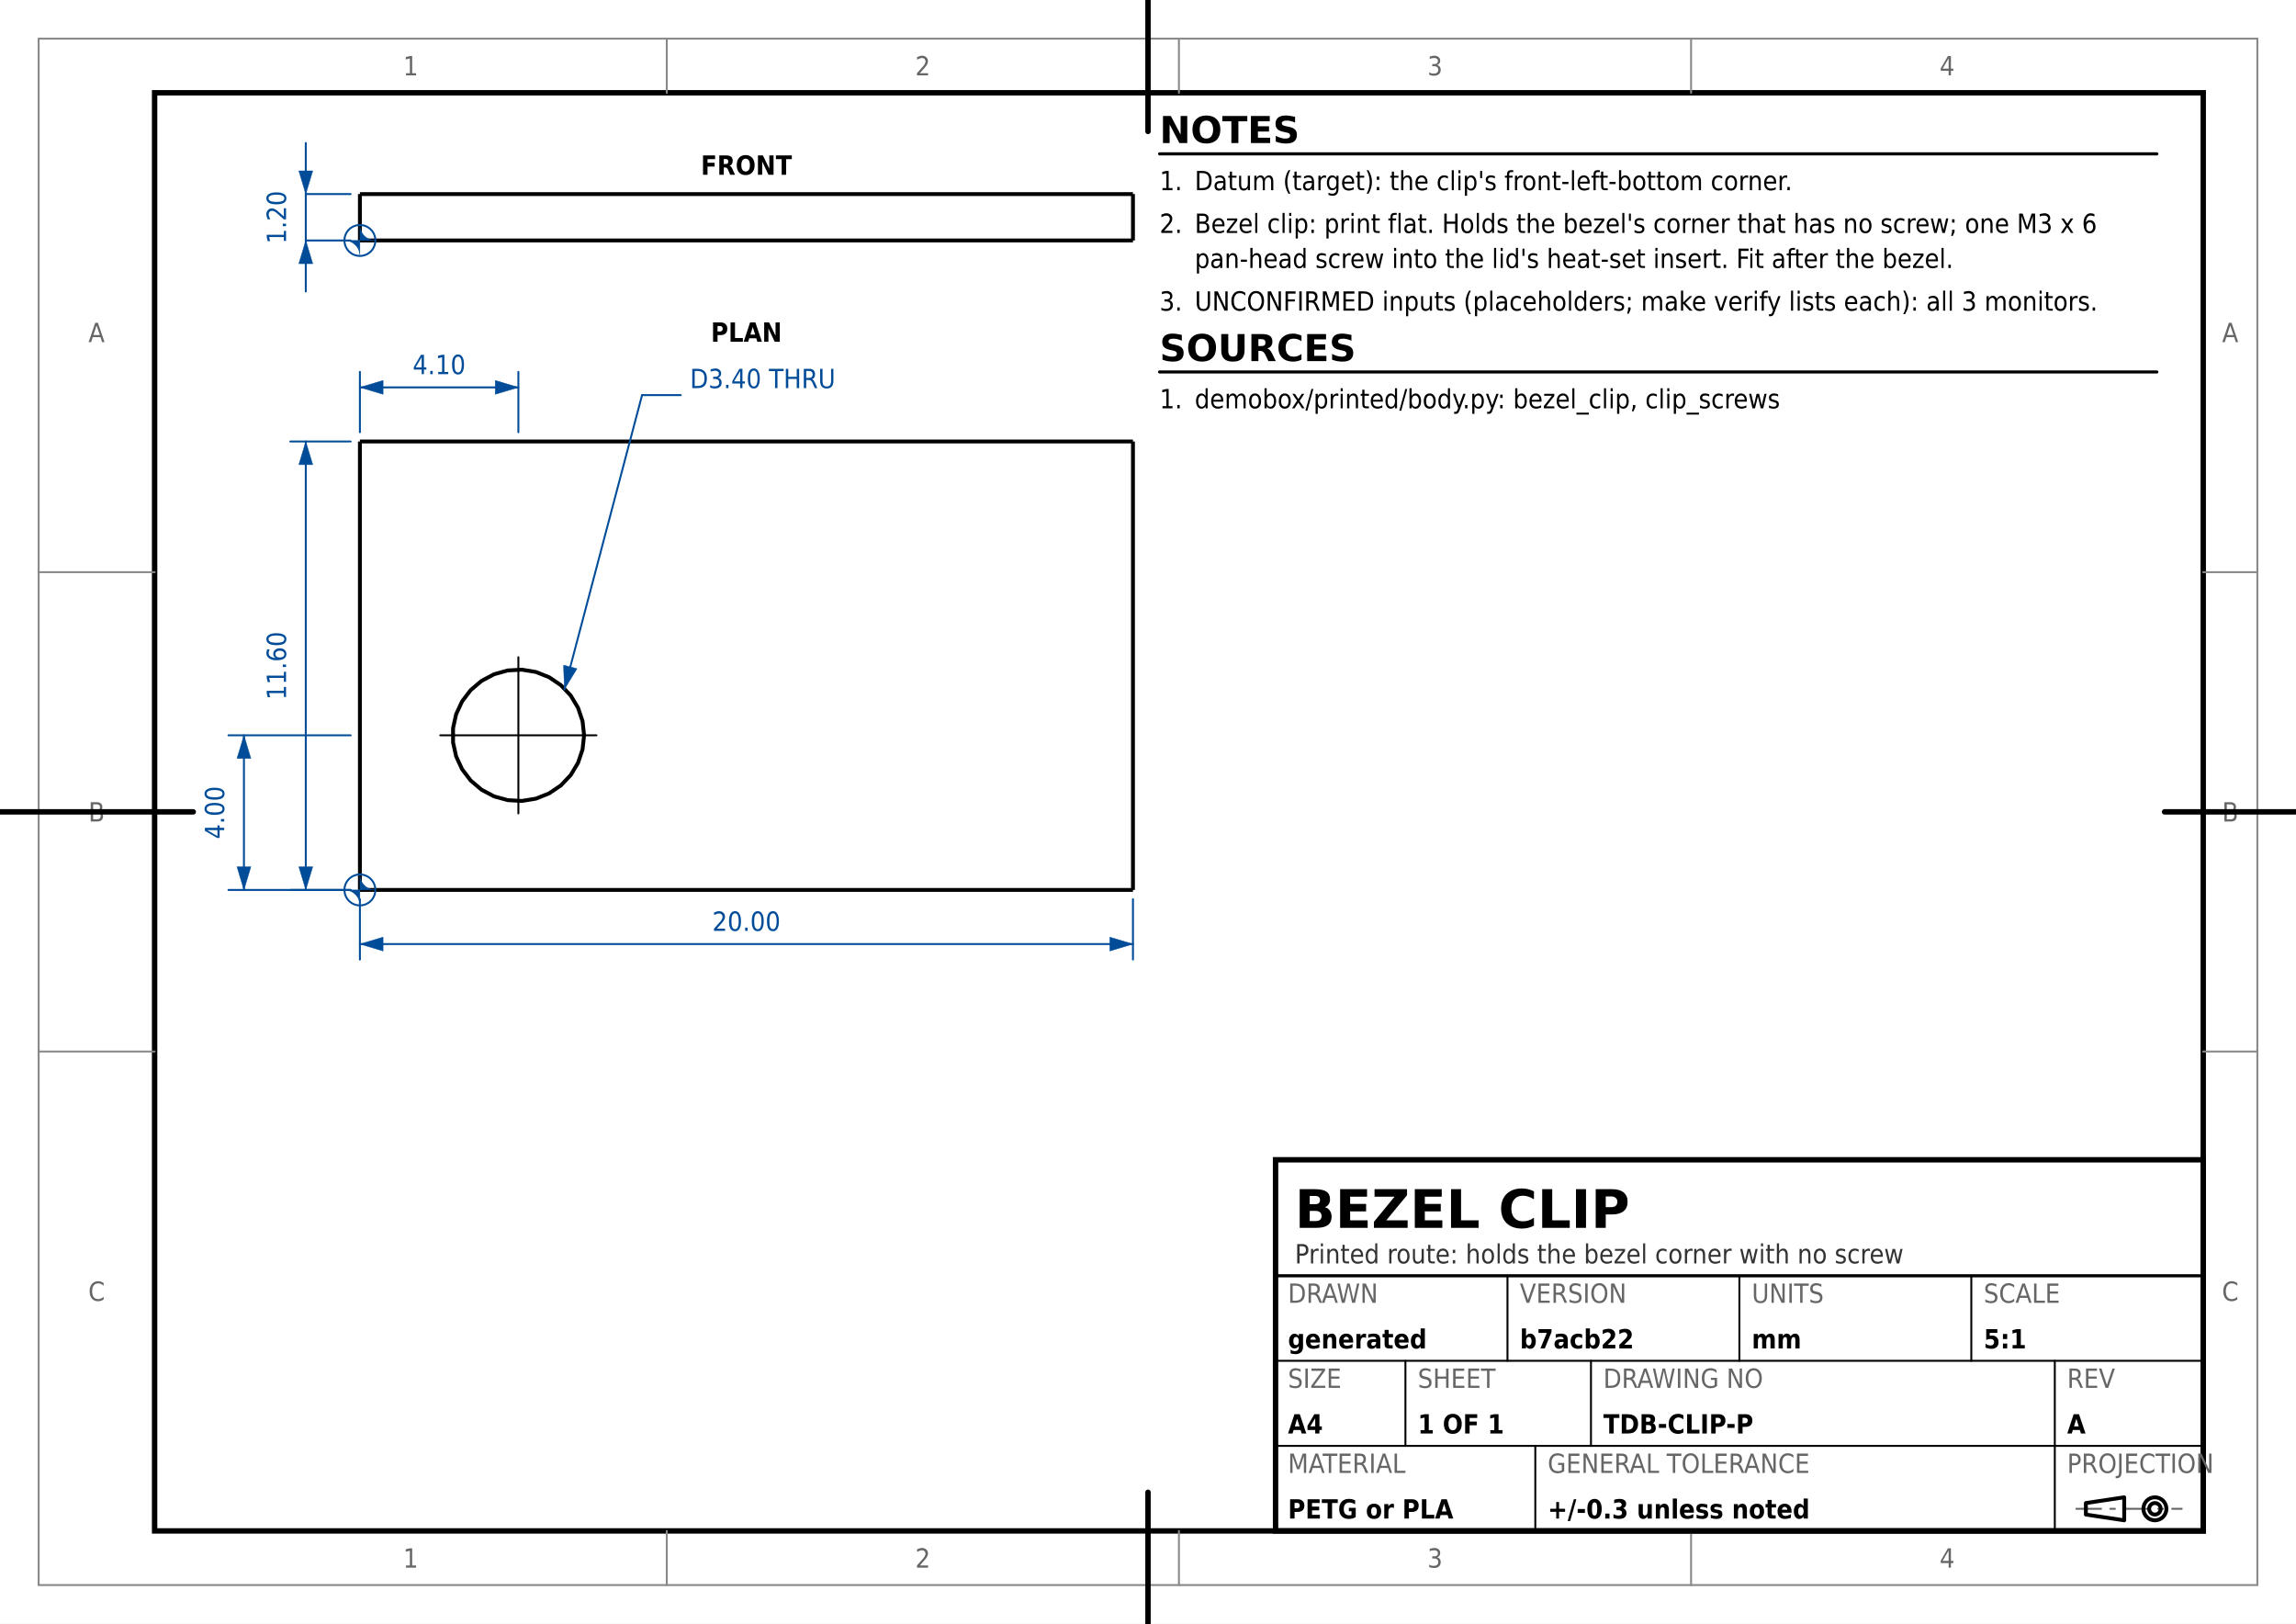
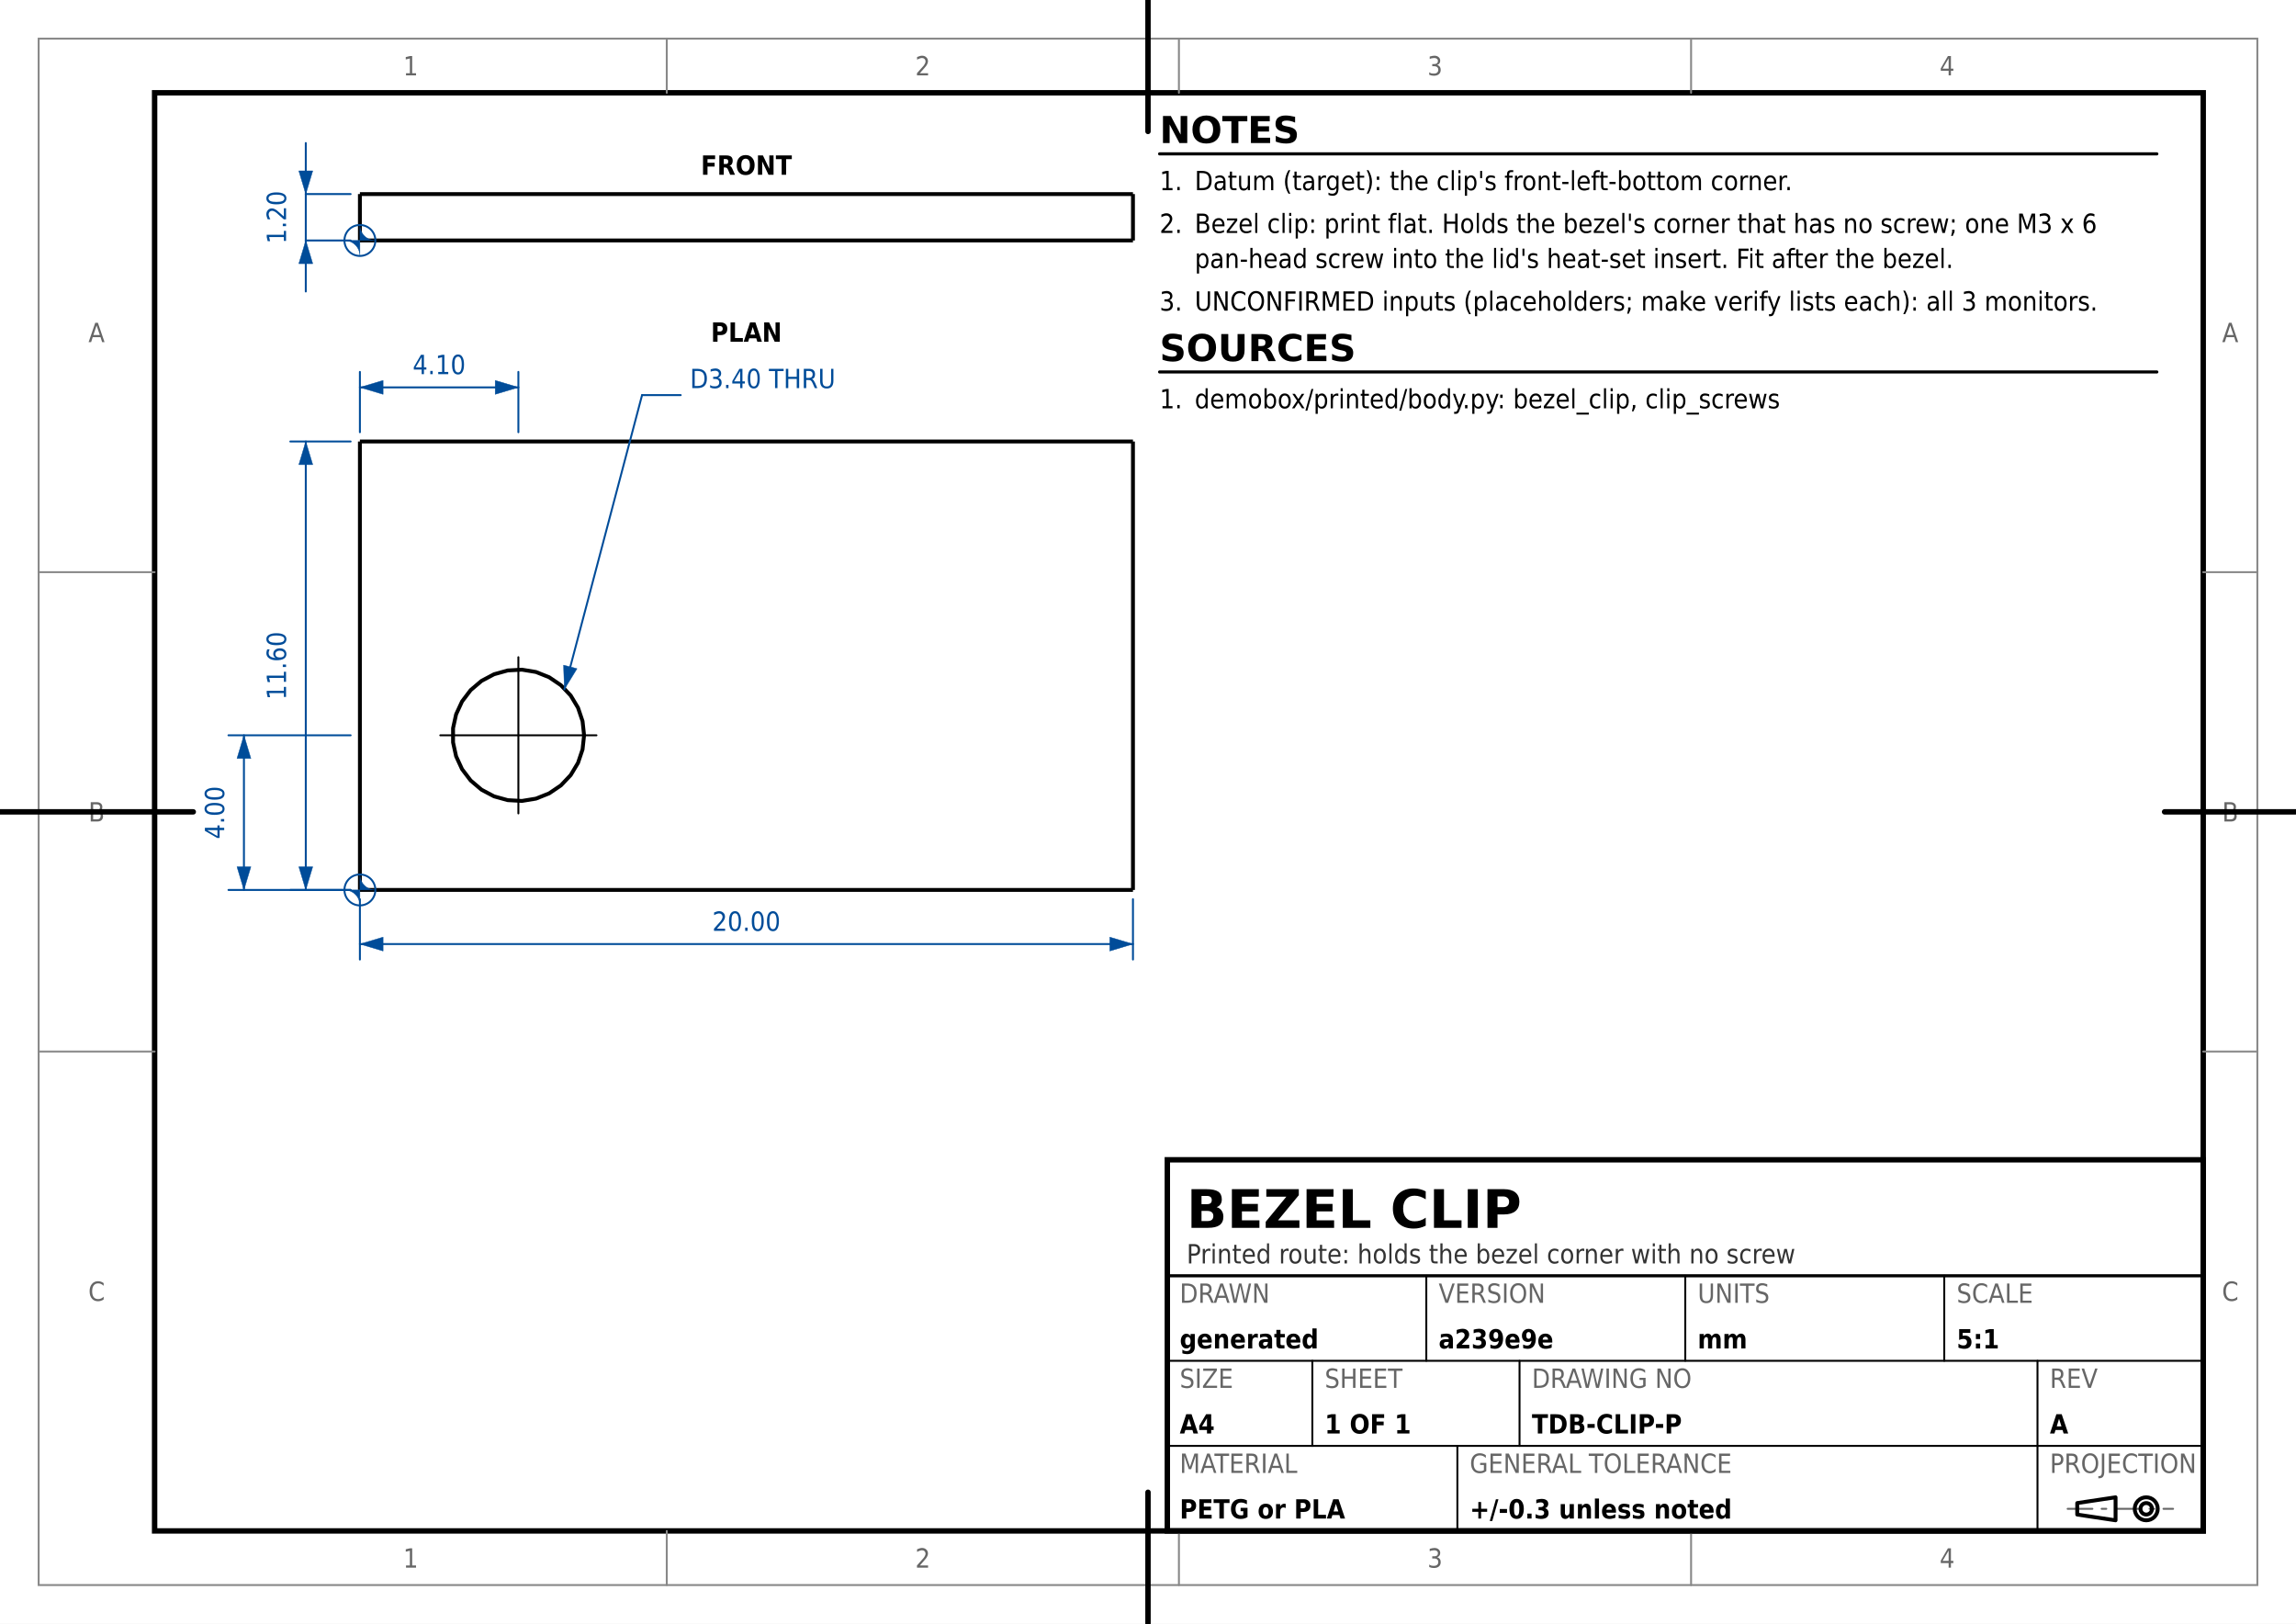
<svg xmlns="http://www.w3.org/2000/svg" version="1.1" width="297mm" height="210mm" viewBox="0 0 297 210">
  <rect width="100%" height="100%" fill="#ffffff" />
  <rect x="5" y="5" width="287" height="200" fill="none" stroke="#888888" stroke-width="0.25" />
  <rect x="20" y="12" width="265" height="186" fill="none" stroke="#000000" stroke-width="0.7" />
  <text x="53.125" y="202.75" font-family="DejaVu Sans Condensed, DejaVu Sans, Liberation Sans, sans-serif" font-size="3.429" fill="#666666" text-anchor="middle">1</text>
  <text x="53.125" y="9.75" font-family="DejaVu Sans Condensed, DejaVu Sans, Liberation Sans, sans-serif" font-size="3.429" fill="#666666" text-anchor="middle">1</text>
  <line x1="86.25" y1="205" x2="86.25" y2="198" stroke="#888888" stroke-width="0.25" stroke-linecap="round" />
  <line x1="86.25" y1="12" x2="86.25" y2="5" stroke="#888888" stroke-width="0.25" stroke-linecap="round" />
  <text x="119.375" y="202.75" font-family="DejaVu Sans Condensed, DejaVu Sans, Liberation Sans, sans-serif" font-size="3.429" fill="#666666" text-anchor="middle">2</text>
  <text x="119.375" y="9.75" font-family="DejaVu Sans Condensed, DejaVu Sans, Liberation Sans, sans-serif" font-size="3.429" fill="#666666" text-anchor="middle">2</text>
  <line x1="152.5" y1="205" x2="152.5" y2="198" stroke="#888888" stroke-width="0.25" stroke-linecap="round" />
  <line x1="152.5" y1="12" x2="152.5" y2="5" stroke="#888888" stroke-width="0.25" stroke-linecap="round" />
  <text x="185.625" y="202.75" font-family="DejaVu Sans Condensed, DejaVu Sans, Liberation Sans, sans-serif" font-size="3.429" fill="#666666" text-anchor="middle">3</text>
  <text x="185.625" y="9.75" font-family="DejaVu Sans Condensed, DejaVu Sans, Liberation Sans, sans-serif" font-size="3.429" fill="#666666" text-anchor="middle">3</text>
  <line x1="218.75" y1="205" x2="218.75" y2="198" stroke="#888888" stroke-width="0.25" stroke-linecap="round" />
  <line x1="218.75" y1="12" x2="218.75" y2="5" stroke="#888888" stroke-width="0.25" stroke-linecap="round" />
  <text x="251.875" y="202.75" font-family="DejaVu Sans Condensed, DejaVu Sans, Liberation Sans, sans-serif" font-size="3.429" fill="#666666" text-anchor="middle">4</text>
  <text x="251.875" y="9.75" font-family="DejaVu Sans Condensed, DejaVu Sans, Liberation Sans, sans-serif" font-size="3.429" fill="#666666" text-anchor="middle">4</text>
  <text x="12.5" y="168.25" font-family="DejaVu Sans Condensed, DejaVu Sans, Liberation Sans, sans-serif" font-size="3.429" fill="#666666" text-anchor="middle">C</text>
  <text x="288.5" y="168.25" font-family="DejaVu Sans Condensed, DejaVu Sans, Liberation Sans, sans-serif" font-size="3.429" fill="#666666" text-anchor="middle">C</text>
  <line x1="5" y1="136" x2="20" y2="136" stroke="#888888" stroke-width="0.25" stroke-linecap="round" />
  <line x1="285" y1="136" x2="292" y2="136" stroke="#888888" stroke-width="0.25" stroke-linecap="round" />
  <text x="12.5" y="106.25" font-family="DejaVu Sans Condensed, DejaVu Sans, Liberation Sans, sans-serif" font-size="3.429" fill="#666666" text-anchor="middle">B</text>
  <text x="288.5" y="106.25" font-family="DejaVu Sans Condensed, DejaVu Sans, Liberation Sans, sans-serif" font-size="3.429" fill="#666666" text-anchor="middle">B</text>
  <line x1="5" y1="74" x2="20" y2="74" stroke="#888888" stroke-width="0.25" stroke-linecap="round" />
  <line x1="285" y1="74" x2="292" y2="74" stroke="#888888" stroke-width="0.25" stroke-linecap="round" />
  <text x="12.5" y="44.25" font-family="DejaVu Sans Condensed, DejaVu Sans, Liberation Sans, sans-serif" font-size="3.429" fill="#666666" text-anchor="middle">A</text>
  <text x="288.5" y="44.25" font-family="DejaVu Sans Condensed, DejaVu Sans, Liberation Sans, sans-serif" font-size="3.429" fill="#666666" text-anchor="middle">A</text>
  <line x1="148.5" y1="210" x2="148.5" y2="193" stroke="#000000" stroke-width="0.7" stroke-linecap="round" />
  <line x1="148.5" y1="17" x2="148.5" y2="0" stroke="#000000" stroke-width="0.7" stroke-linecap="round" />
  <line x1="0" y1="105" x2="25" y2="105" stroke="#000000" stroke-width="0.7" stroke-linecap="round" />
  <line x1="280" y1="105" x2="297" y2="105" stroke="#000000" stroke-width="0.7" stroke-linecap="round" />
  <polyline points="46.555,31.1 46.555,25.1" fill="none" stroke="#000000" stroke-width="0.5" stroke-linejoin="round" />
  <polyline points="46.555,31.1 146.555,31.1" fill="none" stroke="#000000" stroke-width="0.5" stroke-linejoin="round" />
  <polyline points="146.555,31.1 146.555,25.1" fill="none" stroke="#000000" stroke-width="0.5" stroke-linejoin="round" />
  <polyline points="46.555,25.1 146.555,25.1" fill="none" stroke="#000000" stroke-width="0.5" stroke-linejoin="round" />
  <polyline points="46.555,115.1 46.555,57.1" fill="none" stroke="#000000" stroke-width="0.5" stroke-linejoin="round" />
  <polyline points="46.555,115.1 146.555,115.1" fill="none" stroke="#000000" stroke-width="0.5" stroke-linejoin="round" />
  <polyline points="46.555,57.1 146.555,57.1" fill="none" stroke="#000000" stroke-width="0.5" stroke-linejoin="round" />
  <polyline points="146.555,115.1 146.555,57.1" fill="none" stroke="#000000" stroke-width="0.5" stroke-linejoin="round" />
  <polyline points="75.555,95.1 75.356,93.273 74.769,91.531 73.822,89.956 72.558,88.621 71.036,87.59 69.329,86.91 67.515,86.612 65.68,86.712 63.909,87.204 62.285,88.064 60.884,89.254 59.771,90.718 59,92.386 58.605,94.181 58.605,96.019 59,97.814 59.771,99.482 60.884,100.945 62.285,102.135 63.909,102.996 65.68,103.488 67.515,103.588 69.329,103.29 71.036,102.61 72.558,101.579 73.822,100.244 74.769,98.669 75.356,96.927 75.555,95.1" fill="none" stroke="#000000" stroke-width="0.5" stroke-linejoin="round" />
  <line x1="56.955" y1="95.1" x2="77.155" y2="95.1" stroke="#000000" stroke-width="0.25" stroke-linecap="round" />
  <line x1="67.055" y1="105.2" x2="67.055" y2="85" stroke="#000000" stroke-width="0.25" stroke-linecap="round" />
  <circle cx="46.555" cy="31.1" r="2" fill="none" stroke="#004c99" stroke-width="0.25" />
  <path d="M 46.555 31.1 L 48.555 31.1 A 2.0 2.0 0 0 1 46.555 29.1 Z" fill="#004c99" stroke="#004c99" stroke-width="0.05" stroke-linejoin="round" stroke-linecap="round" />
  <path d="M 46.555 31.1 L 44.555 31.1 A 2.0 2.0 0 0 1 46.555 33.1 Z" fill="#004c99" stroke="#004c99" stroke-width="0.05" stroke-linejoin="round" stroke-linecap="round" />
  <circle cx="46.555" cy="115.1" r="2" fill="none" stroke="#004c99" stroke-width="0.25" />
  <path d="M 46.555 115.1 L 48.555 115.1 A 2.0 2.0 0 0 1 46.555 113.1 Z" fill="#004c99" stroke="#004c99" stroke-width="0.05" stroke-linejoin="round" stroke-linecap="round" />
  <path d="M 46.555 115.1 L 44.555 115.1 A 2.0 2.0 0 0 1 46.555 117.1 Z" fill="#004c99" stroke="#004c99" stroke-width="0.05" stroke-linejoin="round" stroke-linecap="round" />
  <line x1="45.355" y1="31.1" x2="39.555" y2="31.1" stroke="#004c99" stroke-width="0.25" stroke-linecap="round" />
  <line x1="45.355" y1="25.1" x2="39.555" y2="25.1" stroke="#004c99" stroke-width="0.25" stroke-linecap="round" />
  <line x1="39.555" y1="31.1" x2="39.555" y2="25.1" stroke="#004c99" stroke-width="0.25" stroke-linecap="round" />
  <polygon points="39.555,31.1 38.655,34.1 40.455,34.1" fill="#004c99" stroke="#004c99" stroke-width="0.05" stroke-linejoin="round" />
  <polygon points="39.555,25.1 40.455,22.1 38.655,22.1" fill="#004c99" stroke="#004c99" stroke-width="0.05" stroke-linejoin="round" />
  <line x1="39.555" y1="37.7" x2="39.555" y2="31.1" stroke="#004c99" stroke-width="0.25" stroke-linecap="round" />
  <line x1="39.555" y1="25.1" x2="39.555" y2="18.5" stroke="#004c99" stroke-width="0.25" stroke-linecap="round" />
  <text x="37" y="28.1" font-family="DejaVu Sans Condensed, DejaVu Sans, Liberation Sans, sans-serif" font-size="3.429" fill="#004c99" text-anchor="middle" transform="rotate(-90 37 28.1)">1.20</text>
  <line x1="46.555" y1="116.3" x2="46.555" y2="124.1" stroke="#004c99" stroke-width="0.25" stroke-linecap="round" />
  <line x1="146.555" y1="116.3" x2="146.555" y2="124.1" stroke="#004c99" stroke-width="0.25" stroke-linecap="round" />
  <line x1="46.555" y1="122.1" x2="146.555" y2="122.1" stroke="#004c99" stroke-width="0.25" stroke-linecap="round" />
  <polygon points="46.555,122.1 49.555,123 49.555,121.2" fill="#004c99" stroke="#004c99" stroke-width="0.05" stroke-linejoin="round" />
  <polygon points="146.555,122.1 143.555,121.2 143.555,123" fill="#004c99" stroke="#004c99" stroke-width="0.05" stroke-linejoin="round" />
  <text x="96.555" y="120.391" font-family="DejaVu Sans Condensed, DejaVu Sans, Liberation Sans, sans-serif" font-size="3.429" fill="#004c99" text-anchor="middle">20.00</text>
  <line x1="45.355" y1="115.1" x2="37.555" y2="115.1" stroke="#004c99" stroke-width="0.25" stroke-linecap="round" />
  <line x1="45.355" y1="57.1" x2="37.555" y2="57.1" stroke="#004c99" stroke-width="0.25" stroke-linecap="round" />
  <line x1="39.555" y1="115.1" x2="39.555" y2="57.1" stroke="#004c99" stroke-width="0.25" stroke-linecap="round" />
  <polygon points="39.555,115.1 40.455,112.1 38.655,112.1" fill="#004c99" stroke="#004c99" stroke-width="0.05" stroke-linejoin="round" />
  <polygon points="39.555,57.1 38.655,60.1 40.455,60.1" fill="#004c99" stroke="#004c99" stroke-width="0.05" stroke-linejoin="round" />
  <text x="37" y="86.1" font-family="DejaVu Sans Condensed, DejaVu Sans, Liberation Sans, sans-serif" font-size="3.429" fill="#004c99" text-anchor="middle" transform="rotate(-90 37 86.1)">11.60</text>
  <line x1="46.555" y1="55.9" x2="46.555" y2="48.1" stroke="#004c99" stroke-width="0.25" stroke-linecap="round" />
  <line x1="67.055" y1="55.9" x2="67.055" y2="48.1" stroke="#004c99" stroke-width="0.25" stroke-linecap="round" />
  <line x1="46.555" y1="50.1" x2="67.055" y2="50.1" stroke="#004c99" stroke-width="0.25" stroke-linecap="round" />
  <polygon points="46.555,50.1 49.555,51 49.555,49.2" fill="#004c99" stroke="#004c99" stroke-width="0.05" stroke-linejoin="round" />
  <polygon points="67.055,50.1 64.055,49.2 64.055,51" fill="#004c99" stroke="#004c99" stroke-width="0.05" stroke-linejoin="round" />
  <text x="56.805" y="48.391" font-family="DejaVu Sans Condensed, DejaVu Sans, Liberation Sans, sans-serif" font-size="3.429" fill="#004c99" text-anchor="middle">4.10</text>
  <line x1="45.355" y1="115.1" x2="29.555" y2="115.1" stroke="#004c99" stroke-width="0.25" stroke-linecap="round" />
  <line x1="45.355" y1="95.1" x2="29.555" y2="95.1" stroke="#004c99" stroke-width="0.25" stroke-linecap="round" />
  <line x1="31.555" y1="115.1" x2="31.555" y2="95.1" stroke="#004c99" stroke-width="0.25" stroke-linecap="round" />
  <polygon points="31.555,115.1 32.455,112.1 30.655,112.1" fill="#004c99" stroke="#004c99" stroke-width="0.05" stroke-linejoin="round" />
  <polygon points="31.555,95.1 30.655,98.1 32.455,98.1" fill="#004c99" stroke="#004c99" stroke-width="0.05" stroke-linejoin="round" />
  <text x="29" y="105.1" font-family="DejaVu Sans Condensed, DejaVu Sans, Liberation Sans, sans-serif" font-size="3.429" fill="#004c99" text-anchor="middle" transform="rotate(-90 29 105.1)">4.00</text>
  <polygon points="73.005,89.15 74.641,86.479 72.901,86.02" fill="#004c99" stroke="#004c99" stroke-width="0.05" stroke-linejoin="round" />
  <line x1="73.005" y1="89.15" x2="83.055" y2="51.1" stroke="#004c99" stroke-width="0.25" stroke-linecap="round" />
  <line x1="83.055" y1="51.1" x2="88.055" y2="51.1" stroke="#004c99" stroke-width="0.25" stroke-linecap="round" />
  <text x="89.255" y="50.2" font-family="DejaVu Sans Condensed, DejaVu Sans, Liberation Sans, sans-serif" font-size="3.429" fill="#004c99" text-anchor="start">D3.40 THRU</text>
  <text x="96.555" y="22.6" font-family="DejaVu Sans Condensed, DejaVu Sans, Liberation Sans, sans-serif" font-size="3.429" fill="#000000" text-anchor="middle" font-weight="bold">FRONT</text>
  <text x="96.555" y="44.2" font-family="DejaVu Sans Condensed, DejaVu Sans, Liberation Sans, sans-serif" font-size="3.429" fill="#000000" text-anchor="middle" font-weight="bold">PLAN</text>
  <text x="150" y="18.5" font-family="DejaVu Sans, Liberation Sans, sans-serif" font-size="4.801" fill="#000000" text-anchor="start" font-weight="bold">NOTES</text>
  <line x1="150" y1="19.9" x2="279" y2="19.9" stroke="#000000" stroke-width="0.4" stroke-linecap="round" />
  <text x="150" y="24.6" font-family="DejaVu Sans Condensed, DejaVu Sans, Liberation Sans, sans-serif" font-size="3.429" fill="#000000" text-anchor="start">1.</text>
  <text x="154.542" y="24.6" font-family="DejaVu Sans Condensed, DejaVu Sans, Liberation Sans, sans-serif" font-size="3.429" fill="#000000" text-anchor="start">Datum (target): the clip's front-left-bottom corner.</text>
  <text x="150" y="30.127" font-family="DejaVu Sans Condensed, DejaVu Sans, Liberation Sans, sans-serif" font-size="3.429" fill="#000000" text-anchor="start">2.</text>
  <text x="154.542" y="30.127" font-family="DejaVu Sans Condensed, DejaVu Sans, Liberation Sans, sans-serif" font-size="3.429" fill="#000000" text-anchor="start">Bezel clip: print flat. Holds the bezel's corner that has no screw; one M3 x 6</text>
  <text x="154.542" y="34.654" font-family="DejaVu Sans Condensed, DejaVu Sans, Liberation Sans, sans-serif" font-size="3.429" fill="#000000" text-anchor="start">pan-head screw into the lid's heat-set insert. Fit after the bezel.</text>
  <text x="150" y="40.18" font-family="DejaVu Sans Condensed, DejaVu Sans, Liberation Sans, sans-serif" font-size="3.429" fill="#000000" text-anchor="start">3.</text>
  <text x="154.542" y="40.18" font-family="DejaVu Sans Condensed, DejaVu Sans, Liberation Sans, sans-serif" font-size="3.429" fill="#000000" text-anchor="start">UNCONFIRMED inputs (placeholders; make verify lists each): all 3 monitors.</text>
  <text x="150" y="46.707" font-family="DejaVu Sans, Liberation Sans, sans-serif" font-size="4.801" fill="#000000" text-anchor="start" font-weight="bold">SOURCES</text>
  <line x1="150" y1="48.107" x2="279" y2="48.107" stroke="#000000" stroke-width="0.4" stroke-linecap="round" />
  <text x="150" y="52.807" font-family="DejaVu Sans Condensed, DejaVu Sans, Liberation Sans, sans-serif" font-size="3.429" fill="#000000" text-anchor="start">1.</text>
  <text x="154.542" y="52.807" font-family="DejaVu Sans Condensed, DejaVu Sans, Liberation Sans, sans-serif" font-size="3.429" fill="#000000" text-anchor="start">demobox/printed/body.py: bezel_clip, clip_screws</text>
-   <rect x="165" y="150" width="120" height="48" fill="none" stroke="#000000" stroke-width="0.7" />
-   <line x1="165" y1="165" x2="285" y2="165" stroke="#000000" stroke-width="0.4" stroke-linecap="round" />
-   <text x="167.5" y="158.8" font-family="DejaVu Sans, Liberation Sans, sans-serif" font-size="6.859" fill="#000000" text-anchor="start" font-weight="bold">BEZEL CLIP</text>
-   <text x="167.5" y="163.4" font-family="DejaVu Sans Condensed, DejaVu Sans, Liberation Sans, sans-serif" font-size="3.429" fill="#333333" text-anchor="start">Printed route: holds the bezel corner with no screw</text>
-   <text x="166.6" y="168.5" font-family="DejaVu Sans Condensed, DejaVu Sans, Liberation Sans, sans-serif" font-size="3.429" fill="#666666" text-anchor="start">DRAWN</text>
-   <text x="166.6" y="174.4" font-family="DejaVu Sans Condensed, DejaVu Sans, Liberation Sans, sans-serif" font-size="3.429" fill="#000000" text-anchor="start" font-weight="bold">generated</text>
-   <line x1="195" y1="176" x2="195" y2="165" stroke="#000000" stroke-width="0.25" stroke-linecap="round" />
-   <text x="196.6" y="168.5" font-family="DejaVu Sans Condensed, DejaVu Sans, Liberation Sans, sans-serif" font-size="3.429" fill="#666666" text-anchor="start">VERSION</text>
-   <text x="196.6" y="174.4" font-family="DejaVu Sans Condensed, DejaVu Sans, Liberation Sans, sans-serif" font-size="3.429" fill="#000000" text-anchor="start" font-weight="bold">b7acb22</text>
-   <line x1="225" y1="176" x2="225" y2="165" stroke="#000000" stroke-width="0.25" stroke-linecap="round" />
-   <text x="226.6" y="168.5" font-family="DejaVu Sans Condensed, DejaVu Sans, Liberation Sans, sans-serif" font-size="3.429" fill="#666666" text-anchor="start">UNITS</text>
-   <text x="226.6" y="174.4" font-family="DejaVu Sans Condensed, DejaVu Sans, Liberation Sans, sans-serif" font-size="3.429" fill="#000000" text-anchor="start" font-weight="bold">mm</text>
-   <line x1="255" y1="176" x2="255" y2="165" stroke="#000000" stroke-width="0.25" stroke-linecap="round" />
-   <text x="256.6" y="168.5" font-family="DejaVu Sans Condensed, DejaVu Sans, Liberation Sans, sans-serif" font-size="3.429" fill="#666666" text-anchor="start">SCALE</text>
-   <text x="256.6" y="174.4" font-family="DejaVu Sans Condensed, DejaVu Sans, Liberation Sans, sans-serif" font-size="3.429" fill="#000000" text-anchor="start" font-weight="bold">5:1</text>
-   <line x1="165" y1="176" x2="285" y2="176" stroke="#000000" stroke-width="0.25" stroke-linecap="round" />
-   <text x="166.6" y="179.5" font-family="DejaVu Sans Condensed, DejaVu Sans, Liberation Sans, sans-serif" font-size="3.429" fill="#666666" text-anchor="start">SIZE</text>
-   <text x="166.6" y="185.4" font-family="DejaVu Sans Condensed, DejaVu Sans, Liberation Sans, sans-serif" font-size="3.429" fill="#000000" text-anchor="start" font-weight="bold">A4</text>
-   <line x1="181.8" y1="187" x2="181.8" y2="176" stroke="#000000" stroke-width="0.25" stroke-linecap="round" />
-   <text x="183.4" y="179.5" font-family="DejaVu Sans Condensed, DejaVu Sans, Liberation Sans, sans-serif" font-size="3.429" fill="#666666" text-anchor="start">SHEET</text>
-   <text x="183.4" y="185.4" font-family="DejaVu Sans Condensed, DejaVu Sans, Liberation Sans, sans-serif" font-size="3.429" fill="#000000" text-anchor="start" font-weight="bold">1 OF 1</text>
-   <line x1="205.8" y1="187" x2="205.8" y2="176" stroke="#000000" stroke-width="0.25" stroke-linecap="round" />
-   <text x="207.4" y="179.5" font-family="DejaVu Sans Condensed, DejaVu Sans, Liberation Sans, sans-serif" font-size="3.429" fill="#666666" text-anchor="start">DRAWING NO</text>
-   <text x="207.4" y="185.4" font-family="DejaVu Sans Condensed, DejaVu Sans, Liberation Sans, sans-serif" font-size="3.429" fill="#000000" text-anchor="start" font-weight="bold">TDB-CLIP-P</text>
-   <line x1="265.8" y1="187" x2="265.8" y2="176" stroke="#000000" stroke-width="0.25" stroke-linecap="round" />
-   <text x="267.4" y="179.5" font-family="DejaVu Sans Condensed, DejaVu Sans, Liberation Sans, sans-serif" font-size="3.429" fill="#666666" text-anchor="start">REV</text>
-   <text x="267.4" y="185.4" font-family="DejaVu Sans Condensed, DejaVu Sans, Liberation Sans, sans-serif" font-size="3.429" fill="#000000" text-anchor="start" font-weight="bold">A</text>
-   <line x1="165" y1="187" x2="285" y2="187" stroke="#000000" stroke-width="0.25" stroke-linecap="round" />
-   <text x="166.6" y="190.5" font-family="DejaVu Sans Condensed, DejaVu Sans, Liberation Sans, sans-serif" font-size="3.429" fill="#666666" text-anchor="start">MATERIAL</text>
-   <text x="166.6" y="196.4" font-family="DejaVu Sans Condensed, DejaVu Sans, Liberation Sans, sans-serif" font-size="3.429" fill="#000000" text-anchor="start" font-weight="bold">PETG or PLA</text>
-   <line x1="198.6" y1="198" x2="198.6" y2="187" stroke="#000000" stroke-width="0.25" stroke-linecap="round" />
-   <text x="200.2" y="190.5" font-family="DejaVu Sans Condensed, DejaVu Sans, Liberation Sans, sans-serif" font-size="3.429" fill="#666666" text-anchor="start">GENERAL TOLERANCE</text>
-   <text x="200.2" y="196.4" font-family="DejaVu Sans Condensed, DejaVu Sans, Liberation Sans, sans-serif" font-size="3.429" fill="#000000" text-anchor="start" font-weight="bold">+/-0.3 unless noted</text>
-   <line x1="265.8" y1="198" x2="265.8" y2="187" stroke="#000000" stroke-width="0.25" stroke-linecap="round" />
-   <text x="267.4" y="190.5" font-family="DejaVu Sans Condensed, DejaVu Sans, Liberation Sans, sans-serif" font-size="3.429" fill="#666666" text-anchor="start">PROJECTION</text>
-   <line x1="268.58" y1="195.14" x2="282.22" y2="195.14" stroke="#666666" stroke-width="0.25" stroke-linecap="round" stroke-dasharray="3.2,1.2,0.6,1.2" />
-   <polygon points="269.82,194.396 274.78,193.652 274.78,196.628 269.82,195.884" fill="none" stroke="#000000" stroke-width="0.5" stroke-linejoin="round" />
-   <circle cx="278.748" cy="195.14" r="1.488" fill="none" stroke="#000000" stroke-width="0.5" />
-   <circle cx="278.748" cy="195.14" r="0.744" fill="none" stroke="#000000" stroke-width="0.5" />
+   <rect x="151" y="150" width="134" height="48" fill="none" stroke="#000000" stroke-width="0.7" />
+   <line x1="151" y1="165" x2="285" y2="165" stroke="#000000" stroke-width="0.4" stroke-linecap="round" />
+   <text x="153.5" y="158.8" font-family="DejaVu Sans, Liberation Sans, sans-serif" font-size="6.859" fill="#000000" text-anchor="start" font-weight="bold">BEZEL CLIP</text>
+   <text x="153.5" y="163.4" font-family="DejaVu Sans Condensed, DejaVu Sans, Liberation Sans, sans-serif" font-size="3.429" fill="#333333" text-anchor="start">Printed route: holds the bezel corner with no screw</text>
+   <text x="152.6" y="168.5" font-family="DejaVu Sans Condensed, DejaVu Sans, Liberation Sans, sans-serif" font-size="3.429" fill="#666666" text-anchor="start">DRAWN</text>
+   <text x="152.6" y="174.4" font-family="DejaVu Sans Condensed, DejaVu Sans, Liberation Sans, sans-serif" font-size="3.429" fill="#000000" text-anchor="start" font-weight="bold">generated</text>
+   <line x1="184.5" y1="176" x2="184.5" y2="165" stroke="#000000" stroke-width="0.25" stroke-linecap="round" />
+   <text x="186.1" y="168.5" font-family="DejaVu Sans Condensed, DejaVu Sans, Liberation Sans, sans-serif" font-size="3.429" fill="#666666" text-anchor="start">VERSION</text>
+   <text x="186.1" y="174.4" font-family="DejaVu Sans Condensed, DejaVu Sans, Liberation Sans, sans-serif" font-size="3.429" fill="#000000" text-anchor="start" font-weight="bold">a239e9e</text>
+   <line x1="218" y1="176" x2="218" y2="165" stroke="#000000" stroke-width="0.25" stroke-linecap="round" />
+   <text x="219.6" y="168.5" font-family="DejaVu Sans Condensed, DejaVu Sans, Liberation Sans, sans-serif" font-size="3.429" fill="#666666" text-anchor="start">UNITS</text>
+   <text x="219.6" y="174.4" font-family="DejaVu Sans Condensed, DejaVu Sans, Liberation Sans, sans-serif" font-size="3.429" fill="#000000" text-anchor="start" font-weight="bold">mm</text>
+   <line x1="251.5" y1="176" x2="251.5" y2="165" stroke="#000000" stroke-width="0.25" stroke-linecap="round" />
+   <text x="253.1" y="168.5" font-family="DejaVu Sans Condensed, DejaVu Sans, Liberation Sans, sans-serif" font-size="3.429" fill="#666666" text-anchor="start">SCALE</text>
+   <text x="253.1" y="174.4" font-family="DejaVu Sans Condensed, DejaVu Sans, Liberation Sans, sans-serif" font-size="3.429" fill="#000000" text-anchor="start" font-weight="bold">5:1</text>
+   <line x1="151" y1="176" x2="285" y2="176" stroke="#000000" stroke-width="0.25" stroke-linecap="round" />
+   <text x="152.6" y="179.5" font-family="DejaVu Sans Condensed, DejaVu Sans, Liberation Sans, sans-serif" font-size="3.429" fill="#666666" text-anchor="start">SIZE</text>
+   <text x="152.6" y="185.4" font-family="DejaVu Sans Condensed, DejaVu Sans, Liberation Sans, sans-serif" font-size="3.429" fill="#000000" text-anchor="start" font-weight="bold">A4</text>
+   <line x1="169.76" y1="187" x2="169.76" y2="176" stroke="#000000" stroke-width="0.25" stroke-linecap="round" />
+   <text x="171.36" y="179.5" font-family="DejaVu Sans Condensed, DejaVu Sans, Liberation Sans, sans-serif" font-size="3.429" fill="#666666" text-anchor="start">SHEET</text>
+   <text x="171.36" y="185.4" font-family="DejaVu Sans Condensed, DejaVu Sans, Liberation Sans, sans-serif" font-size="3.429" fill="#000000" text-anchor="start" font-weight="bold">1 OF 1</text>
+   <line x1="196.56" y1="187" x2="196.56" y2="176" stroke="#000000" stroke-width="0.25" stroke-linecap="round" />
+   <text x="198.16" y="179.5" font-family="DejaVu Sans Condensed, DejaVu Sans, Liberation Sans, sans-serif" font-size="3.429" fill="#666666" text-anchor="start">DRAWING NO</text>
+   <text x="198.16" y="185.4" font-family="DejaVu Sans Condensed, DejaVu Sans, Liberation Sans, sans-serif" font-size="3.429" fill="#000000" text-anchor="start" font-weight="bold">TDB-CLIP-P</text>
+   <line x1="263.56" y1="187" x2="263.56" y2="176" stroke="#000000" stroke-width="0.25" stroke-linecap="round" />
+   <text x="265.16" y="179.5" font-family="DejaVu Sans Condensed, DejaVu Sans, Liberation Sans, sans-serif" font-size="3.429" fill="#666666" text-anchor="start">REV</text>
+   <text x="265.16" y="185.4" font-family="DejaVu Sans Condensed, DejaVu Sans, Liberation Sans, sans-serif" font-size="3.429" fill="#000000" text-anchor="start" font-weight="bold">A</text>
+   <line x1="151" y1="187" x2="285" y2="187" stroke="#000000" stroke-width="0.25" stroke-linecap="round" />
+   <text x="152.6" y="190.5" font-family="DejaVu Sans Condensed, DejaVu Sans, Liberation Sans, sans-serif" font-size="3.429" fill="#666666" text-anchor="start">MATERIAL</text>
+   <text x="152.6" y="196.4" font-family="DejaVu Sans Condensed, DejaVu Sans, Liberation Sans, sans-serif" font-size="3.429" fill="#000000" text-anchor="start" font-weight="bold">PETG or PLA</text>
+   <line x1="188.52" y1="198" x2="188.52" y2="187" stroke="#000000" stroke-width="0.25" stroke-linecap="round" />
+   <text x="190.12" y="190.5" font-family="DejaVu Sans Condensed, DejaVu Sans, Liberation Sans, sans-serif" font-size="3.429" fill="#666666" text-anchor="start">GENERAL TOLERANCE</text>
+   <text x="190.12" y="196.4" font-family="DejaVu Sans Condensed, DejaVu Sans, Liberation Sans, sans-serif" font-size="3.429" fill="#000000" text-anchor="start" font-weight="bold">+/-0.3 unless noted</text>
+   <line x1="263.56" y1="198" x2="263.56" y2="187" stroke="#000000" stroke-width="0.25" stroke-linecap="round" />
+   <text x="265.16" y="190.5" font-family="DejaVu Sans Condensed, DejaVu Sans, Liberation Sans, sans-serif" font-size="3.429" fill="#666666" text-anchor="start">PROJECTION</text>
+   <line x1="267.46" y1="195.14" x2="281.1" y2="195.14" stroke="#666666" stroke-width="0.25" stroke-linecap="round" stroke-dasharray="3.2,1.2,0.6,1.2" />
+   <polygon points="268.7,194.396 273.66,193.652 273.66,196.628 268.7,195.884" fill="none" stroke="#000000" stroke-width="0.5" stroke-linejoin="round" />
+   <circle cx="277.628" cy="195.14" r="1.488" fill="none" stroke="#000000" stroke-width="0.5" />
+   <circle cx="277.628" cy="195.14" r="0.744" fill="none" stroke="#000000" stroke-width="0.5" />
</svg>
